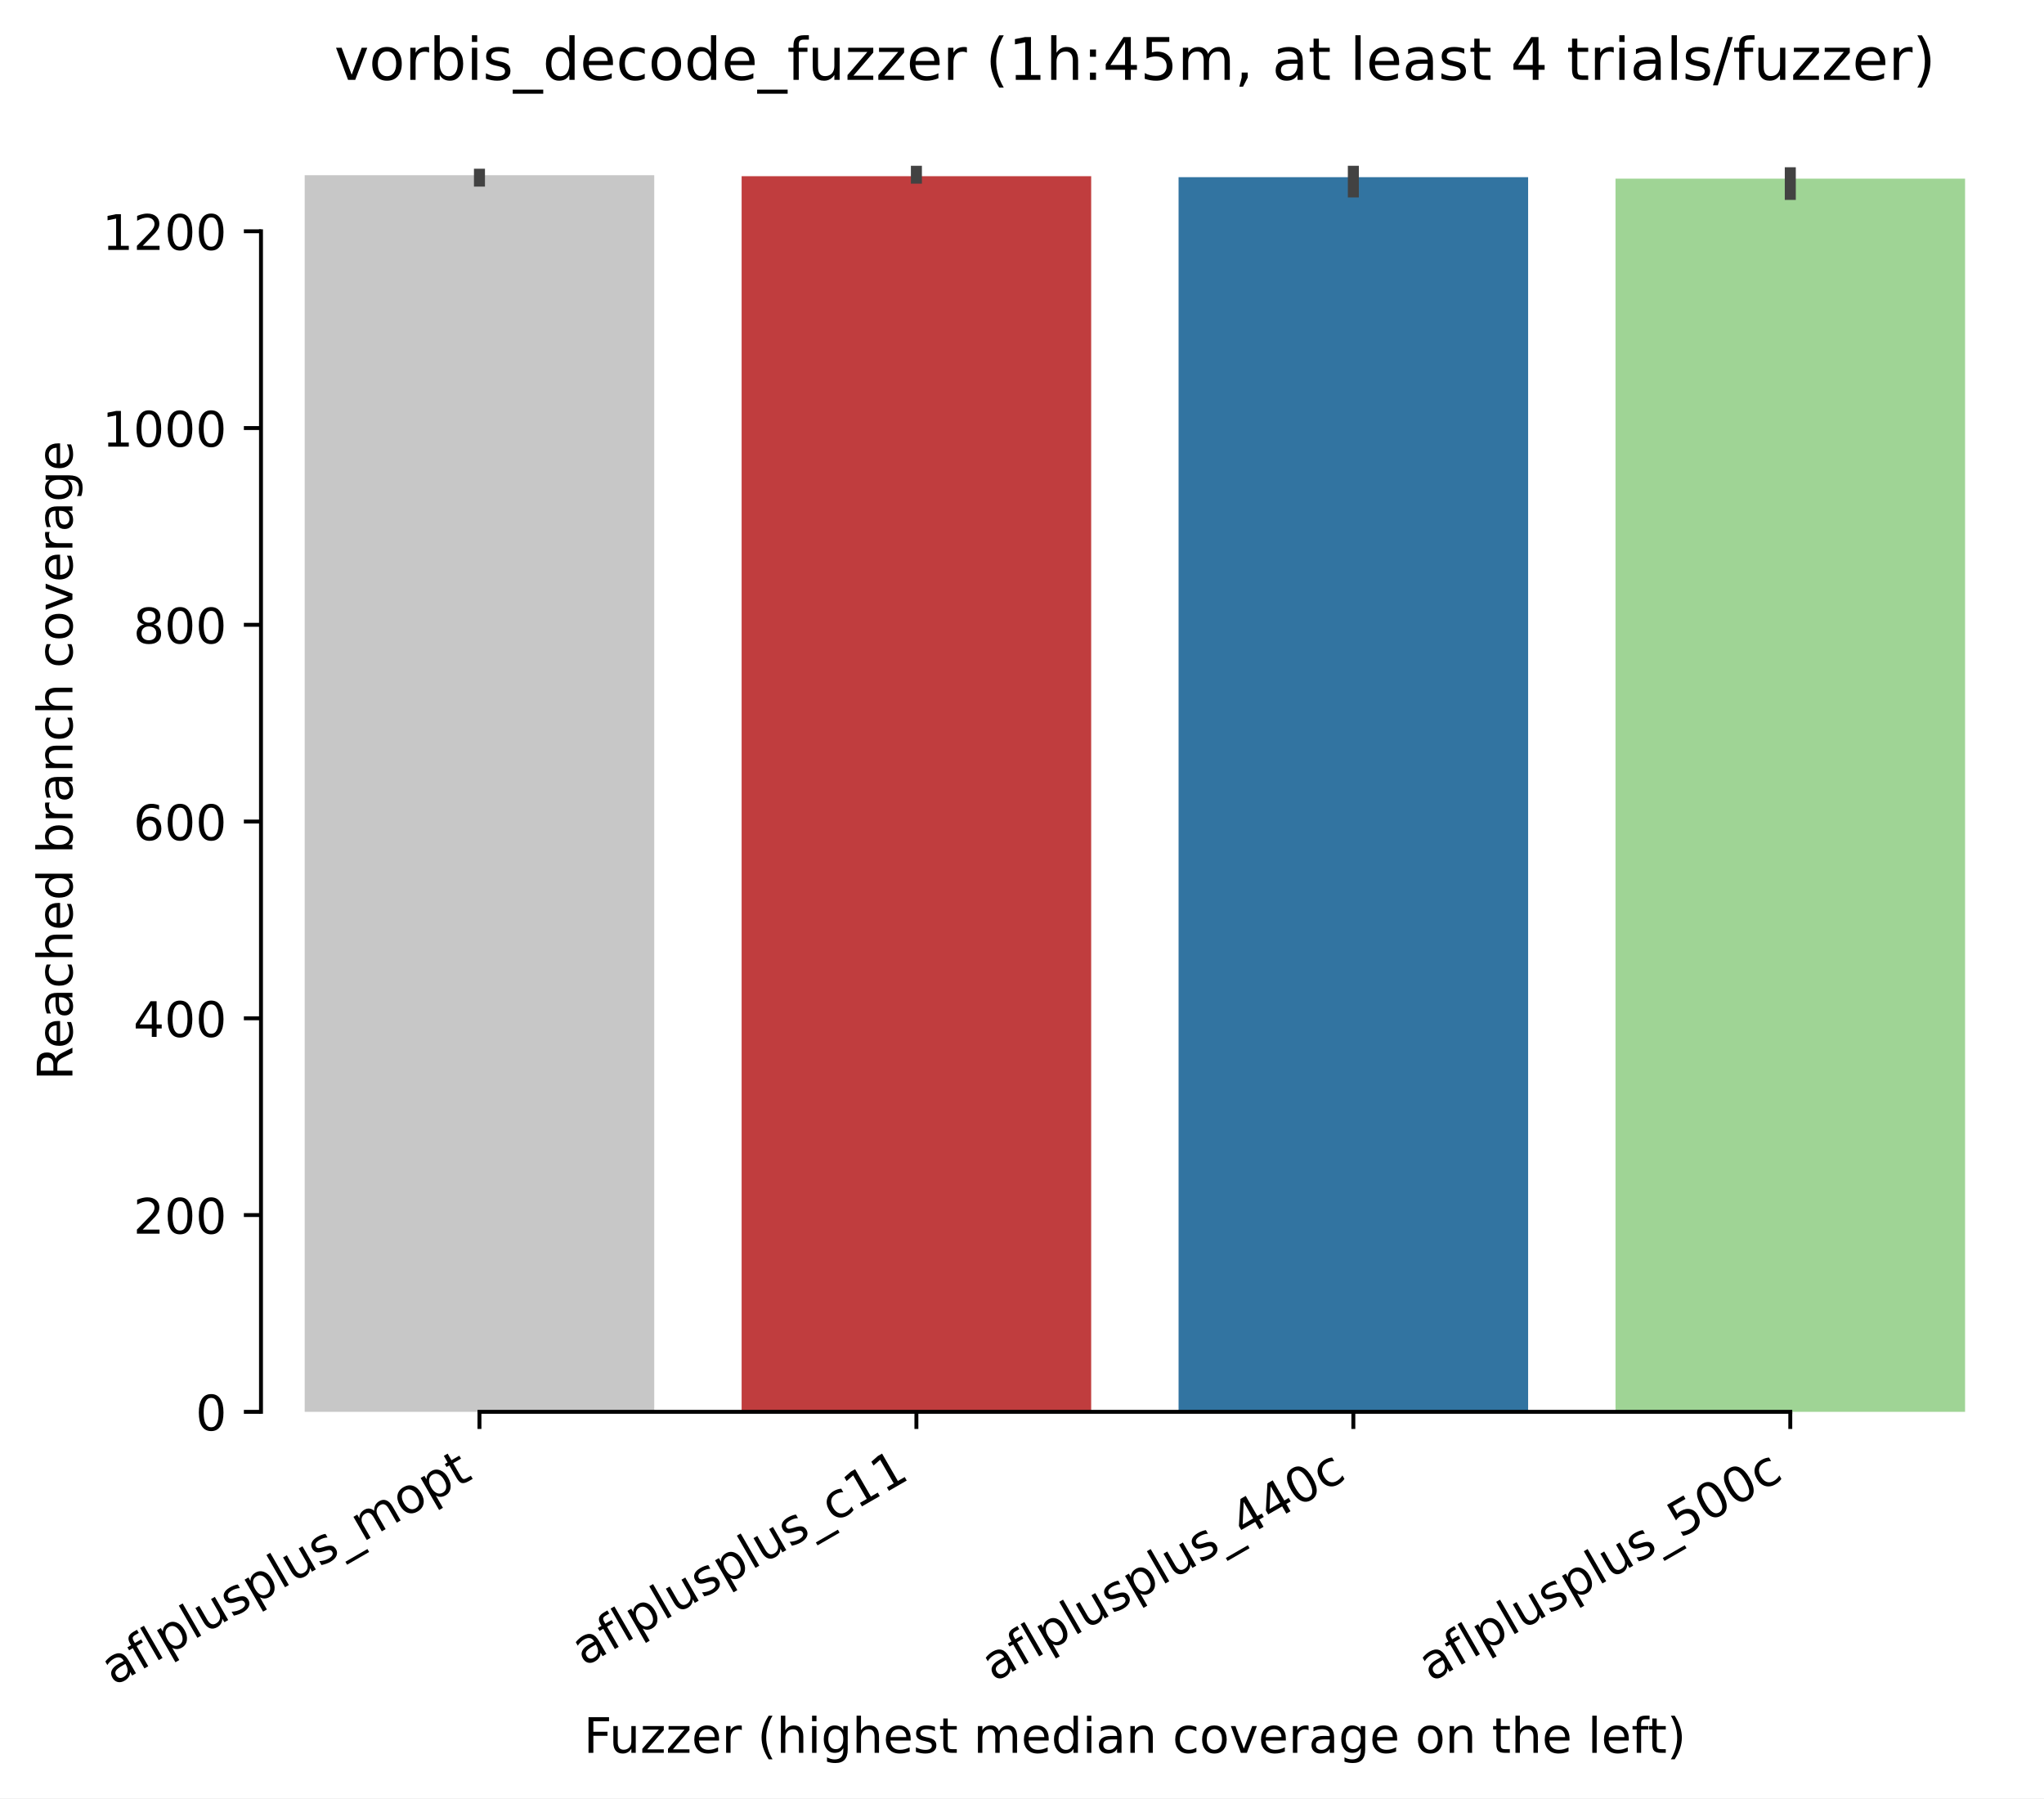
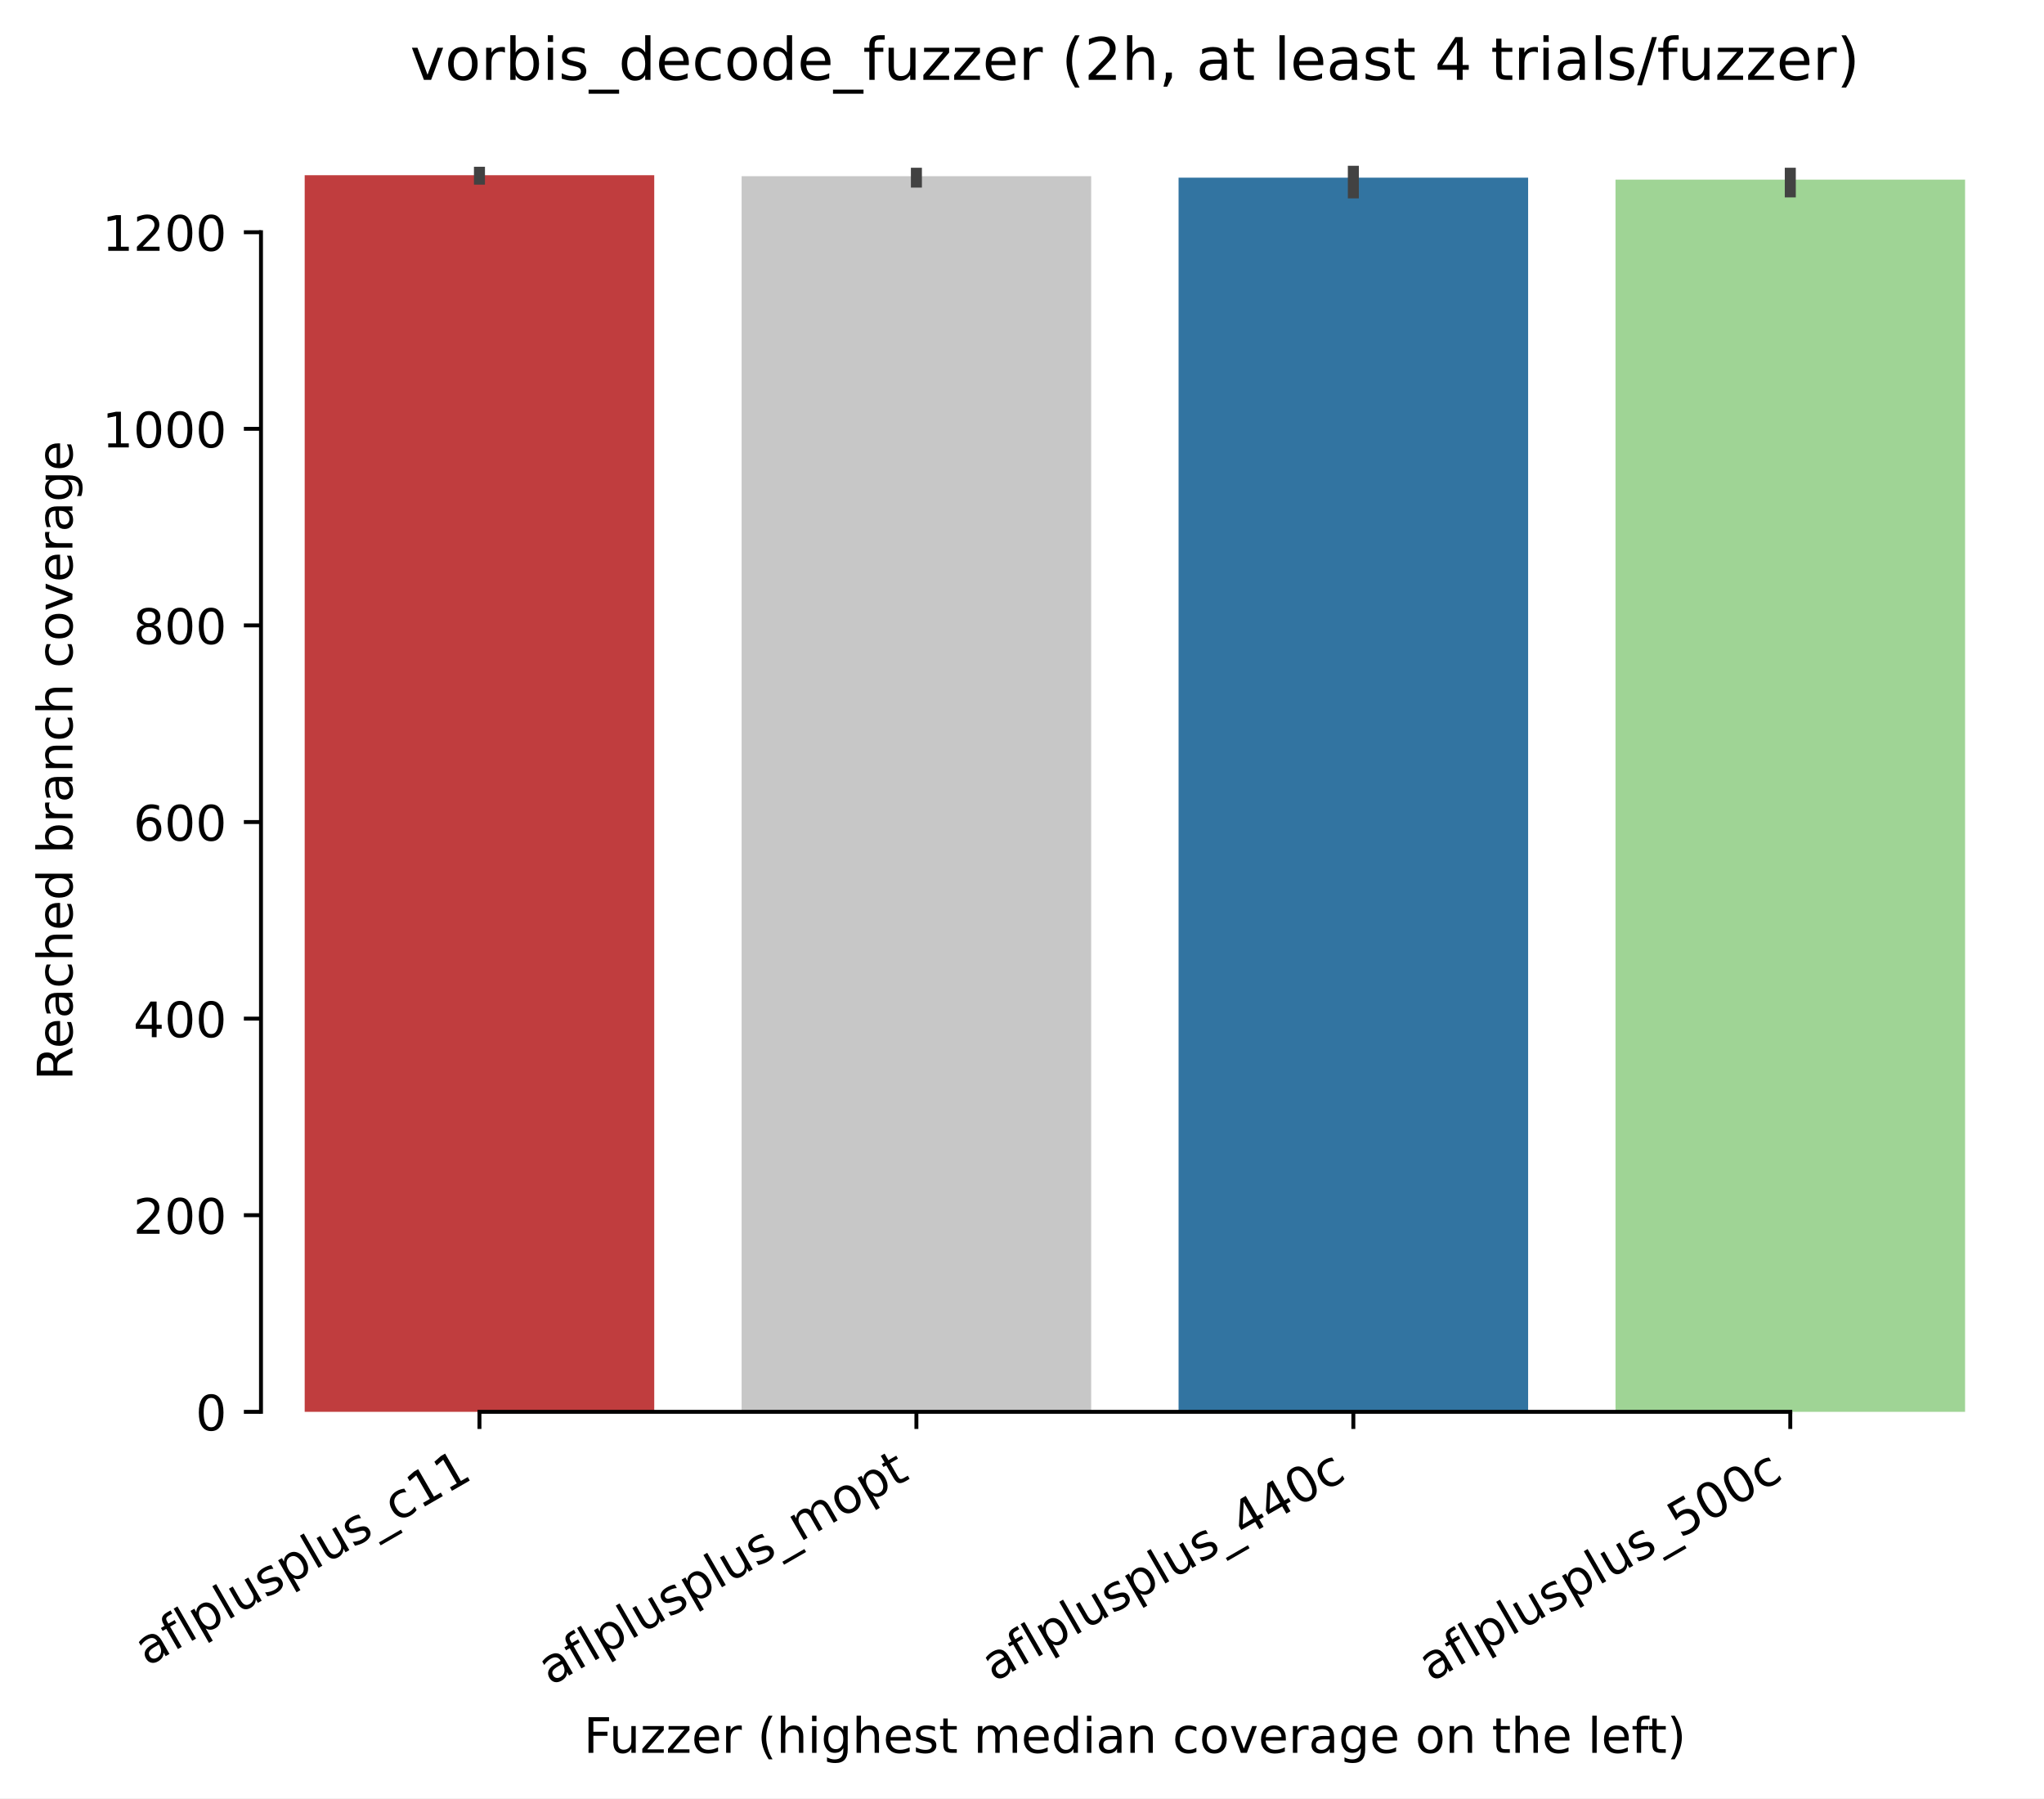
<svg xmlns="http://www.w3.org/2000/svg" xmlns:xlink="http://www.w3.org/1999/xlink" width="417.648pt" height="367.381pt" viewBox="0 0 417.648 367.381" version="1.1">
  <defs>
    <style type="text/css">*{stroke-linejoin: round; stroke-linecap: butt}</style>
  </defs>
  <g id="figure_1">
    <g id="patch_1">
      <path d="M 0 367.381  L 417.648 367.381  L 417.648 0  L 0 0  z " style="fill: #ffffff" />
    </g>
    <g id="axes_1">
      <g id="patch_2">
        <path d="M 53.328 288.43  L 410.448 288.43  L 410.448 22.318  L 53.328 22.318  z " style="fill: #ffffff" />
      </g>
      <g id="patch_3">
-         <path d="M 62.256 288.43  L 133.68 288.43  L 133.68 35.794  L 62.256 35.794  z " clip-path="url(#pbf5e2fb493)" style="fill: #c7c7c7" />
+         <path d="M 62.256 288.43  L 133.68 288.43  L 133.68 35.793  L 62.256 35.793  z " clip-path="url(#p3542ec36d9)" style="fill: #c03d3e" />
      </g>
      <g id="patch_4">
-         <path d="M 151.536 288.43  L 222.96 288.43  L 222.96 35.995  L 151.536 35.995  z " clip-path="url(#pbf5e2fb493)" style="fill: #c03d3e" />
+         <path d="M 151.536 288.43  L 222.96 288.43  L 222.96 35.994  L 151.536 35.994  z " clip-path="url(#p3542ec36d9)" style="fill: #c7c7c7" />
      </g>
      <g id="patch_5">
-         <path d="M 240.816 288.43  L 312.24 288.43  L 312.24 36.196  L 240.816 36.196  z " clip-path="url(#pbf5e2fb493)" style="fill: #3274a1" />
+         <path d="M 240.816 288.43  L 312.24 288.43  L 312.24 36.295  L 240.816 36.295  z " clip-path="url(#p3542ec36d9)" style="fill: #3274a1" />
      </g>
      <g id="patch_6">
-         <path d="M 330.096 288.43  L 401.52 288.43  L 401.52 36.498  L 330.096 36.498  z " clip-path="url(#pbf5e2fb493)" style="fill: #9fd495" />
+         <path d="M 330.096 288.43  L 401.52 288.43  L 401.52 36.697  L 330.096 36.697  z " clip-path="url(#p3542ec36d9)" style="fill: #9fd495" />
      </g>
      <g id="matplotlib.axis_1">
        <g id="xtick_1">
          <g id="line2d_1">
            <defs>
-               <path id="md3fb6c78a0" d="M 0 0  L 0 3.5  " style="stroke: #000000; stroke-width: 0.8" />
+               <path id="m2a8a69a45d" d="M 0 0  L 0 3.5  " style="stroke: #000000; stroke-width: 0.8" />
            </defs>
            <g>
-               <use xlink:href="#md3fb6c78a0" x="97.968" y="288.43" style="stroke: #000000; stroke-width: 0.8" />
+               <use xlink:href="#m2a8a69a45d" x="97.968" y="288.43" style="stroke: #000000; stroke-width: 0.8" />
            </g>
          </g>
          <g id="text_1">
-             <g transform="translate(23.26231 344.4613) rotate(-30) scale(0.1 -0.1)">
+             <g transform="translate(30.10797 340.509) rotate(-30) scale(0.1 -0.1)">
              <defs>
                <path id="DejaVuSans-61" d="M 2194 1759  Q 1497 1759 1228 1600  Q 959 1441 959 1056  Q 959 750 1161 570  Q 1363 391 1709 391  Q 2188 391 2477 730  Q 2766 1069 2766 1631  L 2766 1759  L 2194 1759  z M 3341 1997  L 3341 0  L 2766 0  L 2766 531  Q 2569 213 2275 61  Q 1981 -91 1556 -91  Q 1019 -91 701 211  Q 384 513 384 1019  Q 384 1609 779 1909  Q 1175 2209 1959 2209  L 2766 2209  L 2766 2266  Q 2766 2663 2505 2880  Q 2244 3097 1772 3097  Q 1472 3097 1187 3025  Q 903 2953 641 2809  L 641 3341  Q 956 3463 1253 3523  Q 1550 3584 1831 3584  Q 2591 3584 2966 3190  Q 3341 2797 3341 1997  z " transform="scale(0.015625)" />
                <path id="DejaVuSans-66" d="M 2375 4863  L 2375 4384  L 1825 4384  Q 1516 4384 1395 4259  Q 1275 4134 1275 3809  L 1275 3500  L 2222 3500  L 2222 3053  L 1275 3053  L 1275 0  L 697 0  L 697 3053  L 147 3053  L 147 3500  L 697 3500  L 697 3744  Q 697 4328 969 4595  Q 1241 4863 1831 4863  L 2375 4863  z " transform="scale(0.015625)" />
                <path id="DejaVuSans-6c" d="M 603 4863  L 1178 4863  L 1178 0  L 603 0  L 603 4863  z " transform="scale(0.015625)" />
                <path id="DejaVuSans-70" d="M 1159 525  L 1159 -1331  L 581 -1331  L 581 3500  L 1159 3500  L 1159 2969  Q 1341 3281 1617 3432  Q 1894 3584 2278 3584  Q 2916 3584 3314 3078  Q 3713 2572 3713 1747  Q 3713 922 3314 415  Q 2916 -91 2278 -91  Q 1894 -91 1617 61  Q 1341 213 1159 525  z M 3116 1747  Q 3116 2381 2855 2742  Q 2594 3103 2138 3103  Q 1681 3103 1420 2742  Q 1159 2381 1159 1747  Q 1159 1113 1420 752  Q 1681 391 2138 391  Q 2594 391 2855 752  Q 3116 1113 3116 1747  z " transform="scale(0.015625)" />
                <path id="DejaVuSans-75" d="M 544 1381  L 544 3500  L 1119 3500  L 1119 1403  Q 1119 906 1312 657  Q 1506 409 1894 409  Q 2359 409 2629 706  Q 2900 1003 2900 1516  L 2900 3500  L 3475 3500  L 3475 0  L 2900 0  L 2900 538  Q 2691 219 2414 64  Q 2138 -91 1772 -91  Q 1169 -91 856 284  Q 544 659 544 1381  z M 1991 3584  L 1991 3584  z " transform="scale(0.015625)" />
                <path id="DejaVuSans-73" d="M 2834 3397  L 2834 2853  Q 2591 2978 2328 3040  Q 2066 3103 1784 3103  Q 1356 3103 1142 2972  Q 928 2841 928 2578  Q 928 2378 1081 2264  Q 1234 2150 1697 2047  L 1894 2003  Q 2506 1872 2764 1633  Q 3022 1394 3022 966  Q 3022 478 2636 193  Q 2250 -91 1575 -91  Q 1294 -91 989 -36  Q 684 19 347 128  L 347 722  Q 666 556 975 473  Q 1284 391 1588 391  Q 1994 391 2212 530  Q 2431 669 2431 922  Q 2431 1156 2273 1281  Q 2116 1406 1581 1522  L 1381 1569  Q 847 1681 609 1914  Q 372 2147 372 2553  Q 372 3047 722 3315  Q 1072 3584 1716 3584  Q 2034 3584 2315 3537  Q 2597 3491 2834 3397  z " transform="scale(0.015625)" />
                <path id="DejaVuSans-5f" d="M 3263 -1063  L 3263 -1509  L -63 -1509  L -63 -1063  L 3263 -1063  z " transform="scale(0.015625)" />
+                 <path id="DejaVuSans-63" d="M 3122 3366  L 3122 2828  Q 2878 2963 2633 3030  Q 2388 3097 2138 3097  Q 1578 3097 1268 2742  Q 959 2388 959 1747  Q 959 1106 1268 751  Q 1578 397 2138 397  Q 2388 397 2633 464  Q 2878 531 3122 666  L 3122 134  Q 2881 22 2623 -34  Q 2366 -91 2075 -91  Q 1284 -91 818 406  Q 353 903 353 1747  Q 353 2603 823 3093  Q 1294 3584 2113 3584  Q 2378 3584 2631 3529  Q 2884 3475 3122 3366  z " transform="scale(0.015625)" />
+                 <path id="DejaVuSans-31" d="M 794 531  L 1825 531  L 1825 4091  L 703 3866  L 703 4441  L 1819 4666  L 2450 4666  L 2450 531  L 3481 531  L 3481 0  L 794 0  L 794 531  z " transform="scale(0.015625)" />
+               </defs>
+               <use xlink:href="#DejaVuSans-61" />
+               <use xlink:href="#DejaVuSans-66" transform="translate(61.2793 0)" />
+               <use xlink:href="#DejaVuSans-6c" transform="translate(96.48438 0)" />
+               <use xlink:href="#DejaVuSans-70" transform="translate(124.2676 0)" />
+               <use xlink:href="#DejaVuSans-6c" transform="translate(187.7441 0)" />
+               <use xlink:href="#DejaVuSans-75" transform="translate(215.5273 0)" />
+               <use xlink:href="#DejaVuSans-73" transform="translate(278.9062 0)" />
+               <use xlink:href="#DejaVuSans-70" transform="translate(331.0059 0)" />
+               <use xlink:href="#DejaVuSans-6c" transform="translate(394.4824 0)" />
+               <use xlink:href="#DejaVuSans-75" transform="translate(422.2656 0)" />
+               <use xlink:href="#DejaVuSans-73" transform="translate(485.6445 0)" />
+               <use xlink:href="#DejaVuSans-5f" transform="translate(537.7441 0)" />
+               <use xlink:href="#DejaVuSans-63" transform="translate(587.7441 0)" />
+               <use xlink:href="#DejaVuSans-31" transform="translate(642.7246 0)" />
+               <use xlink:href="#DejaVuSans-31" transform="translate(706.3477 0)" />
+             </g>
+           </g>
+         </g>
+         <g id="xtick_2">
+           <g id="line2d_2">
+             <g>
+               <use xlink:href="#m2a8a69a45d" x="187.248" y="288.43" style="stroke: #000000; stroke-width: 0.8" />
+             </g>
+           </g>
+           <g id="text_2">
+             <g transform="translate(112.5423 344.4613) rotate(-30) scale(0.1 -0.1)">
+               <defs>
                <path id="DejaVuSans-6d" d="M 3328 2828  Q 3544 3216 3844 3400  Q 4144 3584 4550 3584  Q 5097 3584 5394 3201  Q 5691 2819 5691 2113  L 5691 0  L 5113 0  L 5113 2094  Q 5113 2597 4934 2840  Q 4756 3084 4391 3084  Q 3944 3084 3684 2787  Q 3425 2491 3425 1978  L 3425 0  L 2847 0  L 2847 2094  Q 2847 2600 2669 2842  Q 2491 3084 2119 3084  Q 1678 3084 1418 2786  Q 1159 2488 1159 1978  L 1159 0  L 581 0  L 581 3500  L 1159 3500  L 1159 2956  Q 1356 3278 1631 3431  Q 1906 3584 2284 3584  Q 2666 3584 2933 3390  Q 3200 3197 3328 2828  z " transform="scale(0.015625)" />
                <path id="DejaVuSans-6f" d="M 1959 3097  Q 1497 3097 1228 2736  Q 959 2375 959 1747  Q 959 1119 1226 758  Q 1494 397 1959 397  Q 2419 397 2687 759  Q 2956 1122 2956 1747  Q 2956 2369 2687 2733  Q 2419 3097 1959 3097  z M 1959 3584  Q 2709 3584 3137 3096  Q 3566 2609 3566 1747  Q 3566 888 3137 398  Q 2709 -91 1959 -91  Q 1206 -91 779 398  Q 353 888 353 1747  Q 353 2609 779 3096  Q 1206 3584 1959 3584  z " transform="scale(0.015625)" />
                <path id="DejaVuSans-74" d="M 1172 4494  L 1172 3500  L 2356 3500  L 2356 3053  L 1172 3053  L 1172 1153  Q 1172 725 1289 603  Q 1406 481 1766 481  L 2356 481  L 2356 0  L 1766 0  Q 1100 0 847 248  Q 594 497 594 1153  L 594 3053  L 172 3053  L 172 3500  L 594 3500  L 594 4494  L 1172 4494  z " transform="scale(0.015625)" />
              </defs>
              <use xlink:href="#DejaVuSans-61" />
              <use xlink:href="#DejaVuSans-66" transform="translate(61.2793 0)" />
              <use xlink:href="#DejaVuSans-6c" transform="translate(96.48438 0)" />
              <use xlink:href="#DejaVuSans-70" transform="translate(124.2676 0)" />
              <use xlink:href="#DejaVuSans-6c" transform="translate(187.7441 0)" />
              <use xlink:href="#DejaVuSans-75" transform="translate(215.5273 0)" />
              <use xlink:href="#DejaVuSans-73" transform="translate(278.9062 0)" />
              <use xlink:href="#DejaVuSans-70" transform="translate(331.0059 0)" />
              <use xlink:href="#DejaVuSans-6c" transform="translate(394.4824 0)" />
              <use xlink:href="#DejaVuSans-75" transform="translate(422.2656 0)" />
              <use xlink:href="#DejaVuSans-73" transform="translate(485.6445 0)" />
              <use xlink:href="#DejaVuSans-5f" transform="translate(537.7441 0)" />
              <use xlink:href="#DejaVuSans-6d" transform="translate(587.7441 0)" />
              <use xlink:href="#DejaVuSans-6f" transform="translate(685.1562 0)" />
              <use xlink:href="#DejaVuSans-70" transform="translate(746.3379 0)" />
              <use xlink:href="#DejaVuSans-74" transform="translate(809.8145 0)" />
            </g>
          </g>
        </g>
-         <g id="xtick_2">
-           <g id="line2d_2">
-             <g>
-               <use xlink:href="#md3fb6c78a0" x="187.248" y="288.43" style="stroke: #000000; stroke-width: 0.8" />
-             </g>
-           </g>
-           <g id="text_2">
-             <g transform="translate(119.388 340.509) rotate(-30) scale(0.1 -0.1)">
-               <defs>
-                 <path id="DejaVuSans-63" d="M 3122 3366  L 3122 2828  Q 2878 2963 2633 3030  Q 2388 3097 2138 3097  Q 1578 3097 1268 2742  Q 959 2388 959 1747  Q 959 1106 1268 751  Q 1578 397 2138 397  Q 2388 397 2633 464  Q 2878 531 3122 666  L 3122 134  Q 2881 22 2623 -34  Q 2366 -91 2075 -91  Q 1284 -91 818 406  Q 353 903 353 1747  Q 353 2603 823 3093  Q 1294 3584 2113 3584  Q 2378 3584 2631 3529  Q 2884 3475 3122 3366  z " transform="scale(0.015625)" />
-                 <path id="DejaVuSans-31" d="M 794 531  L 1825 531  L 1825 4091  L 703 3866  L 703 4441  L 1819 4666  L 2450 4666  L 2450 531  L 3481 531  L 3481 0  L 794 0  L 794 531  z " transform="scale(0.015625)" />
-               </defs>
-               <use xlink:href="#DejaVuSans-61" />
-               <use xlink:href="#DejaVuSans-66" transform="translate(61.2793 0)" />
-               <use xlink:href="#DejaVuSans-6c" transform="translate(96.48438 0)" />
-               <use xlink:href="#DejaVuSans-70" transform="translate(124.2676 0)" />
-               <use xlink:href="#DejaVuSans-6c" transform="translate(187.7441 0)" />
-               <use xlink:href="#DejaVuSans-75" transform="translate(215.5273 0)" />
-               <use xlink:href="#DejaVuSans-73" transform="translate(278.9062 0)" />
-               <use xlink:href="#DejaVuSans-70" transform="translate(331.0059 0)" />
-               <use xlink:href="#DejaVuSans-6c" transform="translate(394.4824 0)" />
-               <use xlink:href="#DejaVuSans-75" transform="translate(422.2656 0)" />
-               <use xlink:href="#DejaVuSans-73" transform="translate(485.6445 0)" />
-               <use xlink:href="#DejaVuSans-5f" transform="translate(537.7441 0)" />
-               <use xlink:href="#DejaVuSans-63" transform="translate(587.7441 0)" />
-               <use xlink:href="#DejaVuSans-31" transform="translate(642.7246 0)" />
-               <use xlink:href="#DejaVuSans-31" transform="translate(706.3477 0)" />
-             </g>
-           </g>
-         </g>
        <g id="xtick_3">
          <g id="line2d_3">
            <g>
-               <use xlink:href="#md3fb6c78a0" x="276.528" y="288.43" style="stroke: #000000; stroke-width: 0.8" />
+               <use xlink:href="#m2a8a69a45d" x="276.528" y="288.43" style="stroke: #000000; stroke-width: 0.8" />
            </g>
          </g>
          <g id="text_3">
            <g transform="translate(203.1579 343.6903) rotate(-30) scale(0.1 -0.1)">
              <defs>
                <path id="DejaVuSans-34" d="M 2419 4116  L 825 1625  L 2419 1625  L 2419 4116  z M 2253 4666  L 3047 4666  L 3047 1625  L 3713 1625  L 3713 1100  L 3047 1100  L 3047 0  L 2419 0  L 2419 1100  L 313 1100  L 313 1709  L 2253 4666  z " transform="scale(0.015625)" />
                <path id="DejaVuSans-30" d="M 2034 4250  Q 1547 4250 1301 3770  Q 1056 3291 1056 2328  Q 1056 1369 1301 889  Q 1547 409 2034 409  Q 2525 409 2770 889  Q 3016 1369 3016 2328  Q 3016 3291 2770 3770  Q 2525 4250 2034 4250  z M 2034 4750  Q 2819 4750 3233 4129  Q 3647 3509 3647 2328  Q 3647 1150 3233 529  Q 2819 -91 2034 -91  Q 1250 -91 836 529  Q 422 1150 422 2328  Q 422 3509 836 4129  Q 1250 4750 2034 4750  z " transform="scale(0.015625)" />
              </defs>
              <use xlink:href="#DejaVuSans-61" />
              <use xlink:href="#DejaVuSans-66" transform="translate(61.2793 0)" />
              <use xlink:href="#DejaVuSans-6c" transform="translate(96.48438 0)" />
              <use xlink:href="#DejaVuSans-70" transform="translate(124.2676 0)" />
              <use xlink:href="#DejaVuSans-6c" transform="translate(187.7441 0)" />
              <use xlink:href="#DejaVuSans-75" transform="translate(215.5273 0)" />
              <use xlink:href="#DejaVuSans-73" transform="translate(278.9062 0)" />
              <use xlink:href="#DejaVuSans-70" transform="translate(331.0059 0)" />
              <use xlink:href="#DejaVuSans-6c" transform="translate(394.4824 0)" />
              <use xlink:href="#DejaVuSans-75" transform="translate(422.2656 0)" />
              <use xlink:href="#DejaVuSans-73" transform="translate(485.6445 0)" />
              <use xlink:href="#DejaVuSans-5f" transform="translate(537.7441 0)" />
              <use xlink:href="#DejaVuSans-34" transform="translate(587.7441 0)" />
              <use xlink:href="#DejaVuSans-34" transform="translate(651.3672 0)" />
              <use xlink:href="#DejaVuSans-30" transform="translate(714.9902 0)" />
              <use xlink:href="#DejaVuSans-63" transform="translate(778.6133 0)" />
            </g>
          </g>
        </g>
        <g id="xtick_4">
          <g id="line2d_4">
            <g>
-               <use xlink:href="#md3fb6c78a0" x="365.808" y="288.43" style="stroke: #000000; stroke-width: 0.8" />
+               <use xlink:href="#m2a8a69a45d" x="365.808" y="288.43" style="stroke: #000000; stroke-width: 0.8" />
            </g>
          </g>
          <g id="text_4">
            <g transform="translate(292.4379 343.6903) rotate(-30) scale(0.1 -0.1)">
              <defs>
                <path id="DejaVuSans-35" d="M 691 4666  L 3169 4666  L 3169 4134  L 1269 4134  L 1269 2991  Q 1406 3038 1543 3061  Q 1681 3084 1819 3084  Q 2600 3084 3056 2656  Q 3513 2228 3513 1497  Q 3513 744 3044 326  Q 2575 -91 1722 -91  Q 1428 -91 1123 -41  Q 819 9 494 109  L 494 744  Q 775 591 1075 516  Q 1375 441 1709 441  Q 2250 441 2565 725  Q 2881 1009 2881 1497  Q 2881 1984 2565 2268  Q 2250 2553 1709 2553  Q 1456 2553 1204 2497  Q 953 2441 691 2322  L 691 4666  z " transform="scale(0.015625)" />
              </defs>
              <use xlink:href="#DejaVuSans-61" />
              <use xlink:href="#DejaVuSans-66" transform="translate(61.2793 0)" />
              <use xlink:href="#DejaVuSans-6c" transform="translate(96.48438 0)" />
              <use xlink:href="#DejaVuSans-70" transform="translate(124.2676 0)" />
              <use xlink:href="#DejaVuSans-6c" transform="translate(187.7441 0)" />
              <use xlink:href="#DejaVuSans-75" transform="translate(215.5273 0)" />
              <use xlink:href="#DejaVuSans-73" transform="translate(278.9062 0)" />
              <use xlink:href="#DejaVuSans-70" transform="translate(331.0059 0)" />
              <use xlink:href="#DejaVuSans-6c" transform="translate(394.4824 0)" />
              <use xlink:href="#DejaVuSans-75" transform="translate(422.2656 0)" />
              <use xlink:href="#DejaVuSans-73" transform="translate(485.6445 0)" />
              <use xlink:href="#DejaVuSans-5f" transform="translate(537.7441 0)" />
              <use xlink:href="#DejaVuSans-35" transform="translate(587.7441 0)" />
              <use xlink:href="#DejaVuSans-30" transform="translate(651.3672 0)" />
              <use xlink:href="#DejaVuSans-30" transform="translate(714.9902 0)" />
              <use xlink:href="#DejaVuSans-63" transform="translate(778.6133 0)" />
            </g>
          </g>
        </g>
        <g id="text_5">
          <g transform="translate(119.2702 358.1017) scale(0.1 -0.1)">
            <defs>
              <path id="DejaVuSans-46" d="M 628 4666  L 3309 4666  L 3309 4134  L 1259 4134  L 1259 2759  L 3109 2759  L 3109 2228  L 1259 2228  L 1259 0  L 628 0  L 628 4666  z " transform="scale(0.015625)" />
              <path id="DejaVuSans-7a" d="M 353 3500  L 3084 3500  L 3084 2975  L 922 459  L 3084 459  L 3084 0  L 275 0  L 275 525  L 2438 3041  L 353 3041  L 353 3500  z " transform="scale(0.015625)" />
              <path id="DejaVuSans-65" d="M 3597 1894  L 3597 1613  L 953 1613  Q 991 1019 1311 708  Q 1631 397 2203 397  Q 2534 397 2845 478  Q 3156 559 3463 722  L 3463 178  Q 3153 47 2828 -22  Q 2503 -91 2169 -91  Q 1331 -91 842 396  Q 353 884 353 1716  Q 353 2575 817 3079  Q 1281 3584 2069 3584  Q 2775 3584 3186 3129  Q 3597 2675 3597 1894  z M 3022 2063  Q 3016 2534 2758 2815  Q 2500 3097 2075 3097  Q 1594 3097 1305 2825  Q 1016 2553 972 2059  L 3022 2063  z " transform="scale(0.015625)" />
              <path id="DejaVuSans-72" d="M 2631 2963  Q 2534 3019 2420 3045  Q 2306 3072 2169 3072  Q 1681 3072 1420 2755  Q 1159 2438 1159 1844  L 1159 0  L 581 0  L 581 3500  L 1159 3500  L 1159 2956  Q 1341 3275 1631 3429  Q 1922 3584 2338 3584  Q 2397 3584 2469 3576  Q 2541 3569 2628 3553  L 2631 2963  z " transform="scale(0.015625)" />
              <path id="DejaVuSans-20" transform="scale(0.015625)" />
              <path id="DejaVuSans-28" d="M 1984 4856  Q 1566 4138 1362 3434  Q 1159 2731 1159 2009  Q 1159 1288 1364 580  Q 1569 -128 1984 -844  L 1484 -844  Q 1016 -109 783 600  Q 550 1309 550 2009  Q 550 2706 781 3412  Q 1013 4119 1484 4856  L 1984 4856  z " transform="scale(0.015625)" />
              <path id="DejaVuSans-68" d="M 3513 2113  L 3513 0  L 2938 0  L 2938 2094  Q 2938 2591 2744 2837  Q 2550 3084 2163 3084  Q 1697 3084 1428 2787  Q 1159 2491 1159 1978  L 1159 0  L 581 0  L 581 4863  L 1159 4863  L 1159 2956  Q 1366 3272 1645 3428  Q 1925 3584 2291 3584  Q 2894 3584 3203 3211  Q 3513 2838 3513 2113  z " transform="scale(0.015625)" />
              <path id="DejaVuSans-69" d="M 603 3500  L 1178 3500  L 1178 0  L 603 0  L 603 3500  z M 603 4863  L 1178 4863  L 1178 4134  L 603 4134  L 603 4863  z " transform="scale(0.015625)" />
              <path id="DejaVuSans-67" d="M 2906 1791  Q 2906 2416 2648 2759  Q 2391 3103 1925 3103  Q 1463 3103 1205 2759  Q 947 2416 947 1791  Q 947 1169 1205 825  Q 1463 481 1925 481  Q 2391 481 2648 825  Q 2906 1169 2906 1791  z M 3481 434  Q 3481 -459 3084 -895  Q 2688 -1331 1869 -1331  Q 1566 -1331 1297 -1286  Q 1028 -1241 775 -1147  L 775 -588  Q 1028 -725 1275 -790  Q 1522 -856 1778 -856  Q 2344 -856 2625 -561  Q 2906 -266 2906 331  L 2906 616  Q 2728 306 2450 153  Q 2172 0 1784 0  Q 1141 0 747 490  Q 353 981 353 1791  Q 353 2603 747 3093  Q 1141 3584 1784 3584  Q 2172 3584 2450 3431  Q 2728 3278 2906 2969  L 2906 3500  L 3481 3500  L 3481 434  z " transform="scale(0.015625)" />
              <path id="DejaVuSans-64" d="M 2906 2969  L 2906 4863  L 3481 4863  L 3481 0  L 2906 0  L 2906 525  Q 2725 213 2448 61  Q 2172 -91 1784 -91  Q 1150 -91 751 415  Q 353 922 353 1747  Q 353 2572 751 3078  Q 1150 3584 1784 3584  Q 2172 3584 2448 3432  Q 2725 3281 2906 2969  z M 947 1747  Q 947 1113 1208 752  Q 1469 391 1925 391  Q 2381 391 2643 752  Q 2906 1113 2906 1747  Q 2906 2381 2643 2742  Q 2381 3103 1925 3103  Q 1469 3103 1208 2742  Q 947 2381 947 1747  z " transform="scale(0.015625)" />
              <path id="DejaVuSans-6e" d="M 3513 2113  L 3513 0  L 2938 0  L 2938 2094  Q 2938 2591 2744 2837  Q 2550 3084 2163 3084  Q 1697 3084 1428 2787  Q 1159 2491 1159 1978  L 1159 0  L 581 0  L 581 3500  L 1159 3500  L 1159 2956  Q 1366 3272 1645 3428  Q 1925 3584 2291 3584  Q 2894 3584 3203 3211  Q 3513 2838 3513 2113  z " transform="scale(0.015625)" />
              <path id="DejaVuSans-76" d="M 191 3500  L 800 3500  L 1894 563  L 2988 3500  L 3597 3500  L 2284 0  L 1503 0  L 191 3500  z " transform="scale(0.015625)" />
              <path id="DejaVuSans-29" d="M 513 4856  L 1013 4856  Q 1481 4119 1714 3412  Q 1947 2706 1947 2009  Q 1947 1309 1714 600  Q 1481 -109 1013 -844  L 513 -844  Q 928 -128 1133 580  Q 1338 1288 1338 2009  Q 1338 2731 1133 3434  Q 928 4138 513 4856  z " transform="scale(0.015625)" />
            </defs>
            <use xlink:href="#DejaVuSans-46" />
            <use xlink:href="#DejaVuSans-75" transform="translate(52.01953 0)" />
            <use xlink:href="#DejaVuSans-7a" transform="translate(115.3984 0)" />
            <use xlink:href="#DejaVuSans-7a" transform="translate(167.8887 0)" />
            <use xlink:href="#DejaVuSans-65" transform="translate(220.3789 0)" />
            <use xlink:href="#DejaVuSans-72" transform="translate(281.9023 0)" />
            <use xlink:href="#DejaVuSans-20" transform="translate(323.0156 0)" />
            <use xlink:href="#DejaVuSans-28" transform="translate(354.8027 0)" />
            <use xlink:href="#DejaVuSans-68" transform="translate(393.8164 0)" />
            <use xlink:href="#DejaVuSans-69" transform="translate(457.1953 0)" />
            <use xlink:href="#DejaVuSans-67" transform="translate(484.9785 0)" />
            <use xlink:href="#DejaVuSans-68" transform="translate(548.4551 0)" />
            <use xlink:href="#DejaVuSans-65" transform="translate(611.834 0)" />
            <use xlink:href="#DejaVuSans-73" transform="translate(673.3574 0)" />
            <use xlink:href="#DejaVuSans-74" transform="translate(725.457 0)" />
            <use xlink:href="#DejaVuSans-20" transform="translate(764.666 0)" />
            <use xlink:href="#DejaVuSans-6d" transform="translate(796.4531 0)" />
            <use xlink:href="#DejaVuSans-65" transform="translate(893.8652 0)" />
            <use xlink:href="#DejaVuSans-64" transform="translate(955.3887 0)" />
            <use xlink:href="#DejaVuSans-69" transform="translate(1018.865 0)" />
            <use xlink:href="#DejaVuSans-61" transform="translate(1046.648 0)" />
            <use xlink:href="#DejaVuSans-6e" transform="translate(1107.928 0)" />
            <use xlink:href="#DejaVuSans-20" transform="translate(1171.307 0)" />
            <use xlink:href="#DejaVuSans-63" transform="translate(1203.094 0)" />
            <use xlink:href="#DejaVuSans-6f" transform="translate(1258.074 0)" />
            <use xlink:href="#DejaVuSans-76" transform="translate(1319.256 0)" />
            <use xlink:href="#DejaVuSans-65" transform="translate(1378.436 0)" />
            <use xlink:href="#DejaVuSans-72" transform="translate(1439.959 0)" />
            <use xlink:href="#DejaVuSans-61" transform="translate(1481.072 0)" />
            <use xlink:href="#DejaVuSans-67" transform="translate(1542.352 0)" />
            <use xlink:href="#DejaVuSans-65" transform="translate(1605.828 0)" />
            <use xlink:href="#DejaVuSans-20" transform="translate(1667.352 0)" />
            <use xlink:href="#DejaVuSans-6f" transform="translate(1699.139 0)" />
            <use xlink:href="#DejaVuSans-6e" transform="translate(1760.32 0)" />
            <use xlink:href="#DejaVuSans-20" transform="translate(1823.699 0)" />
            <use xlink:href="#DejaVuSans-74" transform="translate(1855.486 0)" />
            <use xlink:href="#DejaVuSans-68" transform="translate(1894.695 0)" />
            <use xlink:href="#DejaVuSans-65" transform="translate(1958.074 0)" />
            <use xlink:href="#DejaVuSans-20" transform="translate(2019.598 0)" />
            <use xlink:href="#DejaVuSans-6c" transform="translate(2051.385 0)" />
            <use xlink:href="#DejaVuSans-65" transform="translate(2079.168 0)" />
            <use xlink:href="#DejaVuSans-66" transform="translate(2140.691 0)" />
            <use xlink:href="#DejaVuSans-74" transform="translate(2174.146 0)" />
            <use xlink:href="#DejaVuSans-29" transform="translate(2213.355 0)" />
          </g>
        </g>
      </g>
      <g id="matplotlib.axis_2">
        <g id="ytick_1">
          <g id="line2d_5">
            <defs>
-               <path id="m86b9c250d0" d="M 0 0  L -3.5 0  " style="stroke: #000000; stroke-width: 0.8" />
+               <path id="m2645a79fd6" d="M 0 0  L -3.5 0  " style="stroke: #000000; stroke-width: 0.8" />
            </defs>
            <g>
-               <use xlink:href="#m86b9c250d0" x="53.328" y="288.43" style="stroke: #000000; stroke-width: 0.8" />
+               <use xlink:href="#m2645a79fd6" x="53.328" y="288.43" style="stroke: #000000; stroke-width: 0.8" />
            </g>
          </g>
          <g id="text_6">
            <g transform="translate(39.96563 292.2293) scale(0.1 -0.1)">
              <use xlink:href="#DejaVuSans-30" />
            </g>
          </g>
        </g>
        <g id="ytick_2">
          <g id="line2d_6">
            <g>
-               <use xlink:href="#m86b9c250d0" x="53.328" y="248.233" style="stroke: #000000; stroke-width: 0.8" />
+               <use xlink:href="#m2645a79fd6" x="53.328" y="248.265" style="stroke: #000000; stroke-width: 0.8" />
            </g>
          </g>
          <g id="text_7">
-             <g transform="translate(27.24063 252.0327) scale(0.1 -0.1)">
+             <g transform="translate(27.24063 252.0645) scale(0.1 -0.1)">
              <defs>
                <path id="DejaVuSans-32" d="M 1228 531  L 3431 531  L 3431 0  L 469 0  L 469 531  Q 828 903 1448 1529  Q 2069 2156 2228 2338  Q 2531 2678 2651 2914  Q 2772 3150 2772 3378  Q 2772 3750 2511 3984  Q 2250 4219 1831 4219  Q 1534 4219 1204 4116  Q 875 4013 500 3803  L 500 4441  Q 881 4594 1212 4672  Q 1544 4750 1819 4750  Q 2544 4750 2975 4387  Q 3406 4025 3406 3419  Q 3406 3131 3298 2873  Q 3191 2616 2906 2266  Q 2828 2175 2409 1742  Q 1991 1309 1228 531  z " transform="scale(0.015625)" />
              </defs>
              <use xlink:href="#DejaVuSans-32" />
              <use xlink:href="#DejaVuSans-30" transform="translate(63.62305 0)" />
              <use xlink:href="#DejaVuSans-30" transform="translate(127.2461 0)" />
            </g>
          </g>
        </g>
        <g id="ytick_3">
          <g id="line2d_7">
            <g>
-               <use xlink:href="#m86b9c250d0" x="53.328" y="208.037" style="stroke: #000000; stroke-width: 0.8" />
+               <use xlink:href="#m2645a79fd6" x="53.328" y="208.1" style="stroke: #000000; stroke-width: 0.8" />
            </g>
          </g>
          <g id="text_8">
-             <g transform="translate(27.24063 211.836) scale(0.1 -0.1)">
+             <g transform="translate(27.24063 211.8997) scale(0.1 -0.1)">
              <use xlink:href="#DejaVuSans-34" />
              <use xlink:href="#DejaVuSans-30" transform="translate(63.62305 0)" />
              <use xlink:href="#DejaVuSans-30" transform="translate(127.2461 0)" />
            </g>
          </g>
        </g>
        <g id="ytick_4">
          <g id="line2d_8">
            <g>
-               <use xlink:href="#m86b9c250d0" x="53.328" y="167.84" style="stroke: #000000; stroke-width: 0.8" />
+               <use xlink:href="#m2645a79fd6" x="53.328" y="167.936" style="stroke: #000000; stroke-width: 0.8" />
            </g>
          </g>
          <g id="text_9">
-             <g transform="translate(27.24063 171.6393) scale(0.1 -0.1)">
+             <g transform="translate(27.24063 171.7349) scale(0.1 -0.1)">
              <defs>
                <path id="DejaVuSans-36" d="M 2113 2584  Q 1688 2584 1439 2293  Q 1191 2003 1191 1497  Q 1191 994 1439 701  Q 1688 409 2113 409  Q 2538 409 2786 701  Q 3034 994 3034 1497  Q 3034 2003 2786 2293  Q 2538 2584 2113 2584  z M 3366 4563  L 3366 3988  Q 3128 4100 2886 4159  Q 2644 4219 2406 4219  Q 1781 4219 1451 3797  Q 1122 3375 1075 2522  Q 1259 2794 1537 2939  Q 1816 3084 2150 3084  Q 2853 3084 3261 2657  Q 3669 2231 3669 1497  Q 3669 778 3244 343  Q 2819 -91 2113 -91  Q 1303 -91 875 529  Q 447 1150 447 2328  Q 447 3434 972 4092  Q 1497 4750 2381 4750  Q 2619 4750 2861 4703  Q 3103 4656 3366 4563  z " transform="scale(0.015625)" />
              </defs>
              <use xlink:href="#DejaVuSans-36" />
              <use xlink:href="#DejaVuSans-30" transform="translate(63.62305 0)" />
              <use xlink:href="#DejaVuSans-30" transform="translate(127.2461 0)" />
            </g>
          </g>
        </g>
        <g id="ytick_5">
          <g id="line2d_9">
            <g>
-               <use xlink:href="#m86b9c250d0" x="53.328" y="127.643" style="stroke: #000000; stroke-width: 0.8" />
+               <use xlink:href="#m2645a79fd6" x="53.328" y="127.771" style="stroke: #000000; stroke-width: 0.8" />
            </g>
          </g>
          <g id="text_10">
-             <g transform="translate(27.24063 131.4427) scale(0.1 -0.1)">
+             <g transform="translate(27.24063 131.5701) scale(0.1 -0.1)">
              <defs>
                <path id="DejaVuSans-38" d="M 2034 2216  Q 1584 2216 1326 1975  Q 1069 1734 1069 1313  Q 1069 891 1326 650  Q 1584 409 2034 409  Q 2484 409 2743 651  Q 3003 894 3003 1313  Q 3003 1734 2745 1975  Q 2488 2216 2034 2216  z M 1403 2484  Q 997 2584 770 2862  Q 544 3141 544 3541  Q 544 4100 942 4425  Q 1341 4750 2034 4750  Q 2731 4750 3128 4425  Q 3525 4100 3525 3541  Q 3525 3141 3298 2862  Q 3072 2584 2669 2484  Q 3125 2378 3379 2068  Q 3634 1759 3634 1313  Q 3634 634 3220 271  Q 2806 -91 2034 -91  Q 1263 -91 848 271  Q 434 634 434 1313  Q 434 1759 690 2068  Q 947 2378 1403 2484  z M 1172 3481  Q 1172 3119 1398 2916  Q 1625 2713 2034 2713  Q 2441 2713 2670 2916  Q 2900 3119 2900 3481  Q 2900 3844 2670 4047  Q 2441 4250 2034 4250  Q 1625 4250 1398 4047  Q 1172 3844 1172 3481  z " transform="scale(0.015625)" />
              </defs>
              <use xlink:href="#DejaVuSans-38" />
              <use xlink:href="#DejaVuSans-30" transform="translate(63.62305 0)" />
              <use xlink:href="#DejaVuSans-30" transform="translate(127.2461 0)" />
            </g>
          </g>
        </g>
        <g id="ytick_6">
          <g id="line2d_10">
            <g>
-               <use xlink:href="#m86b9c250d0" x="53.328" y="87.447" style="stroke: #000000; stroke-width: 0.8" />
+               <use xlink:href="#m2645a79fd6" x="53.328" y="87.606" style="stroke: #000000; stroke-width: 0.8" />
            </g>
          </g>
          <g id="text_11">
-             <g transform="translate(20.87813 91.246) scale(0.1 -0.1)">
+             <g transform="translate(20.87813 91.40525) scale(0.1 -0.1)">
              <use xlink:href="#DejaVuSans-31" />
              <use xlink:href="#DejaVuSans-30" transform="translate(63.62305 0)" />
              <use xlink:href="#DejaVuSans-30" transform="translate(127.2461 0)" />
              <use xlink:href="#DejaVuSans-30" transform="translate(190.8691 0)" />
            </g>
          </g>
        </g>
        <g id="ytick_7">
          <g id="line2d_11">
            <g>
-               <use xlink:href="#m86b9c250d0" x="53.328" y="47.25" style="stroke: #000000; stroke-width: 0.8" />
+               <use xlink:href="#m2645a79fd6" x="53.328" y="47.441" style="stroke: #000000; stroke-width: 0.8" />
            </g>
          </g>
          <g id="text_12">
-             <g transform="translate(20.87813 51.04933) scale(0.1 -0.1)">
+             <g transform="translate(20.87813 51.24044) scale(0.1 -0.1)">
              <use xlink:href="#DejaVuSans-31" />
              <use xlink:href="#DejaVuSans-32" transform="translate(63.62305 0)" />
              <use xlink:href="#DejaVuSans-30" transform="translate(127.2461 0)" />
              <use xlink:href="#DejaVuSans-30" transform="translate(190.8691 0)" />
            </g>
          </g>
        </g>
        <g id="text_13">
          <g transform="translate(14.79844 220.7062) rotate(-90) scale(0.1 -0.1)">
            <defs>
              <path id="DejaVuSans-52" d="M 2841 2188  Q 3044 2119 3236 1894  Q 3428 1669 3622 1275  L 4263 0  L 3584 0  L 2988 1197  Q 2756 1666 2539 1819  Q 2322 1972 1947 1972  L 1259 1972  L 1259 0  L 628 0  L 628 4666  L 2053 4666  Q 2853 4666 3247 4331  Q 3641 3997 3641 3322  Q 3641 2881 3436 2590  Q 3231 2300 2841 2188  z M 1259 4147  L 1259 2491  L 2053 2491  Q 2509 2491 2742 2702  Q 2975 2913 2975 3322  Q 2975 3731 2742 3939  Q 2509 4147 2053 4147  L 1259 4147  z " transform="scale(0.015625)" />
              <path id="DejaVuSans-62" d="M 3116 1747  Q 3116 2381 2855 2742  Q 2594 3103 2138 3103  Q 1681 3103 1420 2742  Q 1159 2381 1159 1747  Q 1159 1113 1420 752  Q 1681 391 2138 391  Q 2594 391 2855 752  Q 3116 1113 3116 1747  z M 1159 2969  Q 1341 3281 1617 3432  Q 1894 3584 2278 3584  Q 2916 3584 3314 3078  Q 3713 2572 3713 1747  Q 3713 922 3314 415  Q 2916 -91 2278 -91  Q 1894 -91 1617 61  Q 1341 213 1159 525  L 1159 0  L 581 0  L 581 4863  L 1159 4863  L 1159 2969  z " transform="scale(0.015625)" />
            </defs>
            <use xlink:href="#DejaVuSans-52" />
            <use xlink:href="#DejaVuSans-65" transform="translate(64.98242 0)" />
            <use xlink:href="#DejaVuSans-61" transform="translate(126.5059 0)" />
            <use xlink:href="#DejaVuSans-63" transform="translate(187.7852 0)" />
            <use xlink:href="#DejaVuSans-68" transform="translate(242.7656 0)" />
            <use xlink:href="#DejaVuSans-65" transform="translate(306.1445 0)" />
            <use xlink:href="#DejaVuSans-64" transform="translate(367.668 0)" />
            <use xlink:href="#DejaVuSans-20" transform="translate(431.1445 0)" />
            <use xlink:href="#DejaVuSans-62" transform="translate(462.9316 0)" />
            <use xlink:href="#DejaVuSans-72" transform="translate(526.4082 0)" />
            <use xlink:href="#DejaVuSans-61" transform="translate(567.5215 0)" />
            <use xlink:href="#DejaVuSans-6e" transform="translate(628.8008 0)" />
            <use xlink:href="#DejaVuSans-63" transform="translate(692.1797 0)" />
            <use xlink:href="#DejaVuSans-68" transform="translate(747.1602 0)" />
            <use xlink:href="#DejaVuSans-20" transform="translate(810.5391 0)" />
            <use xlink:href="#DejaVuSans-63" transform="translate(842.3262 0)" />
            <use xlink:href="#DejaVuSans-6f" transform="translate(897.3066 0)" />
            <use xlink:href="#DejaVuSans-76" transform="translate(958.4883 0)" />
            <use xlink:href="#DejaVuSans-65" transform="translate(1017.668 0)" />
            <use xlink:href="#DejaVuSans-72" transform="translate(1079.191 0)" />
            <use xlink:href="#DejaVuSans-61" transform="translate(1120.305 0)" />
            <use xlink:href="#DejaVuSans-67" transform="translate(1181.584 0)" />
            <use xlink:href="#DejaVuSans-65" transform="translate(1245.061 0)" />
          </g>
        </g>
      </g>
      <g id="line2d_12">
-         <path d="M 97.968 37  L 97.968 35.593  " clip-path="url(#pbf5e2fb493)" style="fill: none; stroke: #424242; stroke-width: 2.25; stroke-linecap: square" />
+         <path d="M 97.968 36.597  L 97.968 35.191  " clip-path="url(#p3542ec36d9)" style="fill: none; stroke: #424242; stroke-width: 2.25; stroke-linecap: square" />
      </g>
      <g id="line2d_13">
-         <path d="M 187.248 36.397  L 187.248 34.99  " clip-path="url(#pbf5e2fb493)" style="fill: none; stroke: #424242; stroke-width: 2.25; stroke-linecap: square" />
+         <path d="M 187.248 37.199  L 187.248 35.392  " clip-path="url(#p3542ec36d9)" style="fill: none; stroke: #424242; stroke-width: 2.25; stroke-linecap: square" />
      </g>
      <g id="line2d_14">
-         <path d="M 276.528 39.211  L 276.528 34.99  " clip-path="url(#pbf5e2fb493)" style="fill: none; stroke: #424242; stroke-width: 2.25; stroke-linecap: square" />
+         <path d="M 276.528 39.408  L 276.528 34.99  " clip-path="url(#p3542ec36d9)" style="fill: none; stroke: #424242; stroke-width: 2.25; stroke-linecap: square" />
      </g>
      <g id="line2d_15">
-         <path d="M 365.808 39.713  L 365.808 35.292  " clip-path="url(#pbf5e2fb493)" style="fill: none; stroke: #424242; stroke-width: 2.25; stroke-linecap: square" />
+         <path d="M 365.808 39.207  L 365.808 35.392  " clip-path="url(#p3542ec36d9)" style="fill: none; stroke: #424242; stroke-width: 2.25; stroke-linecap: square" />
      </g>
      <g id="patch_7">
-         <path d="M 53.328 288.43  L 53.328 47.25  " style="fill: none; stroke: #000000; stroke-width: 0.8; stroke-linejoin: miter; stroke-linecap: square" />
+         <path d="M 53.328 288.43  L 53.328 47.441  " style="fill: none; stroke: #000000; stroke-width: 0.8; stroke-linejoin: miter; stroke-linecap: square" />
      </g>
      <g id="patch_8">
        <path d="M 97.968 288.43  L 365.808 288.43  " style="fill: none; stroke: #000000; stroke-width: 0.8; stroke-linejoin: miter; stroke-linecap: square" />
      </g>
      <g id="text_14">
-         <g transform="translate(68.30281 16.31812) scale(0.12 -0.12)">
+         <g transform="translate(83.80344 16.31812) scale(0.12 -0.12)">
          <defs>
-             <path id="DejaVuSans-3a" d="M 750 794  L 1409 794  L 1409 0  L 750 0  L 750 794  z M 750 3309  L 1409 3309  L 1409 2516  L 750 2516  L 750 3309  z " transform="scale(0.015625)" />
            <path id="DejaVuSans-2c" d="M 750 794  L 1409 794  L 1409 256  L 897 -744  L 494 -744  L 750 256  L 750 794  z " transform="scale(0.015625)" />
            <path id="DejaVuSans-2f" d="M 1625 4666  L 2156 4666  L 531 -594  L 0 -594  L 1625 4666  z " transform="scale(0.015625)" />
          </defs>
          <use xlink:href="#DejaVuSans-76" />
          <use xlink:href="#DejaVuSans-6f" transform="translate(59.17969 0)" />
          <use xlink:href="#DejaVuSans-72" transform="translate(120.3613 0)" />
          <use xlink:href="#DejaVuSans-62" transform="translate(161.4746 0)" />
          <use xlink:href="#DejaVuSans-69" transform="translate(224.9512 0)" />
          <use xlink:href="#DejaVuSans-73" transform="translate(252.7344 0)" />
          <use xlink:href="#DejaVuSans-5f" transform="translate(304.834 0)" />
          <use xlink:href="#DejaVuSans-64" transform="translate(354.834 0)" />
          <use xlink:href="#DejaVuSans-65" transform="translate(418.3105 0)" />
          <use xlink:href="#DejaVuSans-63" transform="translate(479.834 0)" />
          <use xlink:href="#DejaVuSans-6f" transform="translate(534.8145 0)" />
          <use xlink:href="#DejaVuSans-64" transform="translate(595.9961 0)" />
          <use xlink:href="#DejaVuSans-65" transform="translate(659.4727 0)" />
          <use xlink:href="#DejaVuSans-5f" transform="translate(720.9961 0)" />
          <use xlink:href="#DejaVuSans-66" transform="translate(770.9961 0)" />
          <use xlink:href="#DejaVuSans-75" transform="translate(806.2012 0)" />
          <use xlink:href="#DejaVuSans-7a" transform="translate(869.5801 0)" />
          <use xlink:href="#DejaVuSans-7a" transform="translate(922.0703 0)" />
          <use xlink:href="#DejaVuSans-65" transform="translate(974.5605 0)" />
          <use xlink:href="#DejaVuSans-72" transform="translate(1036.084 0)" />
          <use xlink:href="#DejaVuSans-20" transform="translate(1077.197 0)" />
          <use xlink:href="#DejaVuSans-28" transform="translate(1108.984 0)" />
-           <use xlink:href="#DejaVuSans-31" transform="translate(1147.998 0)" />
+           <use xlink:href="#DejaVuSans-32" transform="translate(1147.998 0)" />
          <use xlink:href="#DejaVuSans-68" transform="translate(1211.621 0)" />
-           <use xlink:href="#DejaVuSans-3a" transform="translate(1275 0)" />
-           <use xlink:href="#DejaVuSans-34" transform="translate(1308.691 0)" />
-           <use xlink:href="#DejaVuSans-35" transform="translate(1372.314 0)" />
-           <use xlink:href="#DejaVuSans-6d" transform="translate(1435.938 0)" />
-           <use xlink:href="#DejaVuSans-2c" transform="translate(1533.35 0)" />
-           <use xlink:href="#DejaVuSans-20" transform="translate(1565.137 0)" />
-           <use xlink:href="#DejaVuSans-61" transform="translate(1596.924 0)" />
-           <use xlink:href="#DejaVuSans-74" transform="translate(1658.203 0)" />
-           <use xlink:href="#DejaVuSans-20" transform="translate(1697.412 0)" />
-           <use xlink:href="#DejaVuSans-6c" transform="translate(1729.199 0)" />
-           <use xlink:href="#DejaVuSans-65" transform="translate(1756.982 0)" />
-           <use xlink:href="#DejaVuSans-61" transform="translate(1818.506 0)" />
-           <use xlink:href="#DejaVuSans-73" transform="translate(1879.785 0)" />
-           <use xlink:href="#DejaVuSans-74" transform="translate(1931.885 0)" />
-           <use xlink:href="#DejaVuSans-20" transform="translate(1971.094 0)" />
-           <use xlink:href="#DejaVuSans-34" transform="translate(2002.881 0)" />
-           <use xlink:href="#DejaVuSans-20" transform="translate(2066.504 0)" />
-           <use xlink:href="#DejaVuSans-74" transform="translate(2098.291 0)" />
-           <use xlink:href="#DejaVuSans-72" transform="translate(2137.5 0)" />
-           <use xlink:href="#DejaVuSans-69" transform="translate(2178.613 0)" />
-           <use xlink:href="#DejaVuSans-61" transform="translate(2206.396 0)" />
-           <use xlink:href="#DejaVuSans-6c" transform="translate(2267.676 0)" />
-           <use xlink:href="#DejaVuSans-73" transform="translate(2295.459 0)" />
-           <use xlink:href="#DejaVuSans-2f" transform="translate(2347.559 0)" />
-           <use xlink:href="#DejaVuSans-66" transform="translate(2381.25 0)" />
-           <use xlink:href="#DejaVuSans-75" transform="translate(2416.455 0)" />
-           <use xlink:href="#DejaVuSans-7a" transform="translate(2479.834 0)" />
-           <use xlink:href="#DejaVuSans-7a" transform="translate(2532.324 0)" />
-           <use xlink:href="#DejaVuSans-65" transform="translate(2584.814 0)" />
-           <use xlink:href="#DejaVuSans-72" transform="translate(2646.338 0)" />
-           <use xlink:href="#DejaVuSans-29" transform="translate(2687.451 0)" />
+           <use xlink:href="#DejaVuSans-2c" transform="translate(1275 0)" />
+           <use xlink:href="#DejaVuSans-20" transform="translate(1306.787 0)" />
+           <use xlink:href="#DejaVuSans-61" transform="translate(1338.574 0)" />
+           <use xlink:href="#DejaVuSans-74" transform="translate(1399.854 0)" />
+           <use xlink:href="#DejaVuSans-20" transform="translate(1439.062 0)" />
+           <use xlink:href="#DejaVuSans-6c" transform="translate(1470.85 0)" />
+           <use xlink:href="#DejaVuSans-65" transform="translate(1498.633 0)" />
+           <use xlink:href="#DejaVuSans-61" transform="translate(1560.156 0)" />
+           <use xlink:href="#DejaVuSans-73" transform="translate(1621.436 0)" />
+           <use xlink:href="#DejaVuSans-74" transform="translate(1673.535 0)" />
+           <use xlink:href="#DejaVuSans-20" transform="translate(1712.744 0)" />
+           <use xlink:href="#DejaVuSans-34" transform="translate(1744.531 0)" />
+           <use xlink:href="#DejaVuSans-20" transform="translate(1808.154 0)" />
+           <use xlink:href="#DejaVuSans-74" transform="translate(1839.941 0)" />
+           <use xlink:href="#DejaVuSans-72" transform="translate(1879.15 0)" />
+           <use xlink:href="#DejaVuSans-69" transform="translate(1920.264 0)" />
+           <use xlink:href="#DejaVuSans-61" transform="translate(1948.047 0)" />
+           <use xlink:href="#DejaVuSans-6c" transform="translate(2009.326 0)" />
+           <use xlink:href="#DejaVuSans-73" transform="translate(2037.109 0)" />
+           <use xlink:href="#DejaVuSans-2f" transform="translate(2089.209 0)" />
+           <use xlink:href="#DejaVuSans-66" transform="translate(2122.9 0)" />
+           <use xlink:href="#DejaVuSans-75" transform="translate(2158.105 0)" />
+           <use xlink:href="#DejaVuSans-7a" transform="translate(2221.484 0)" />
+           <use xlink:href="#DejaVuSans-7a" transform="translate(2273.975 0)" />
+           <use xlink:href="#DejaVuSans-65" transform="translate(2326.465 0)" />
+           <use xlink:href="#DejaVuSans-72" transform="translate(2387.988 0)" />
+           <use xlink:href="#DejaVuSans-29" transform="translate(2429.102 0)" />
        </g>
      </g>
    </g>
  </g>
  <defs>
-     <clipPath id="pbf5e2fb493">
+     <clipPath id="p3542ec36d9">
      <rect x="53.328" y="22.318" width="357.12" height="266.112" />
    </clipPath>
  </defs>
</svg>
